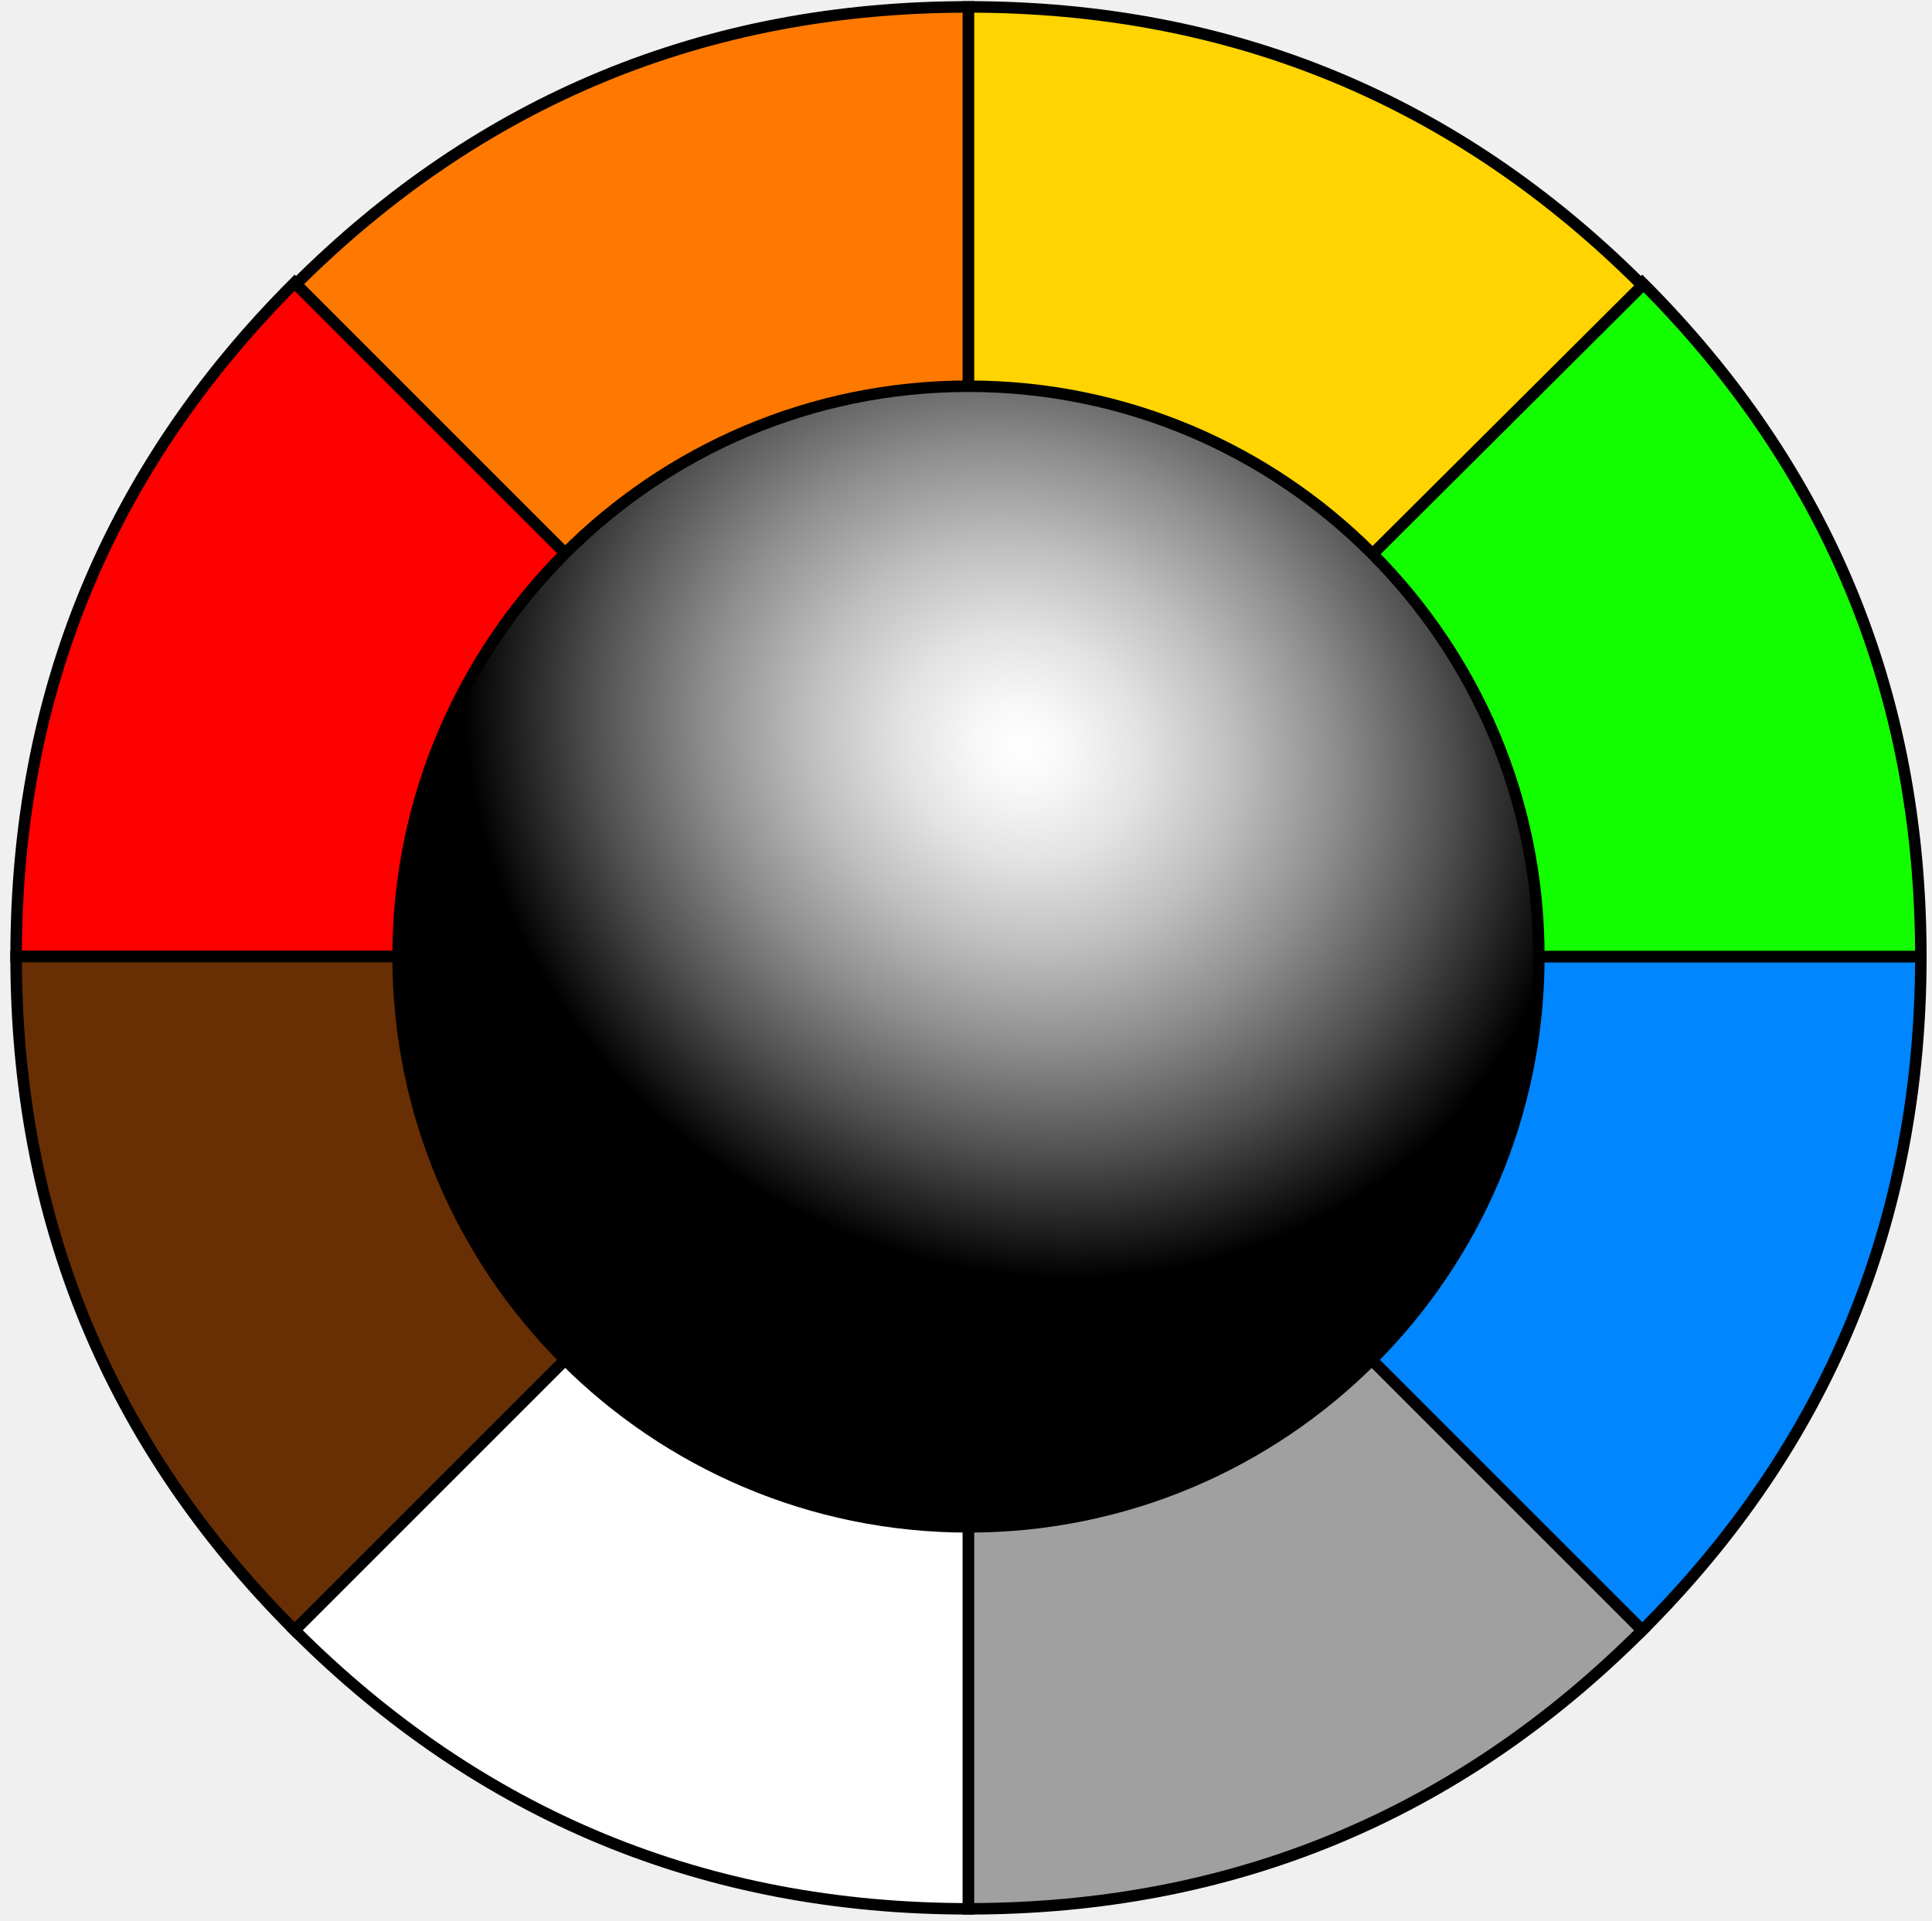
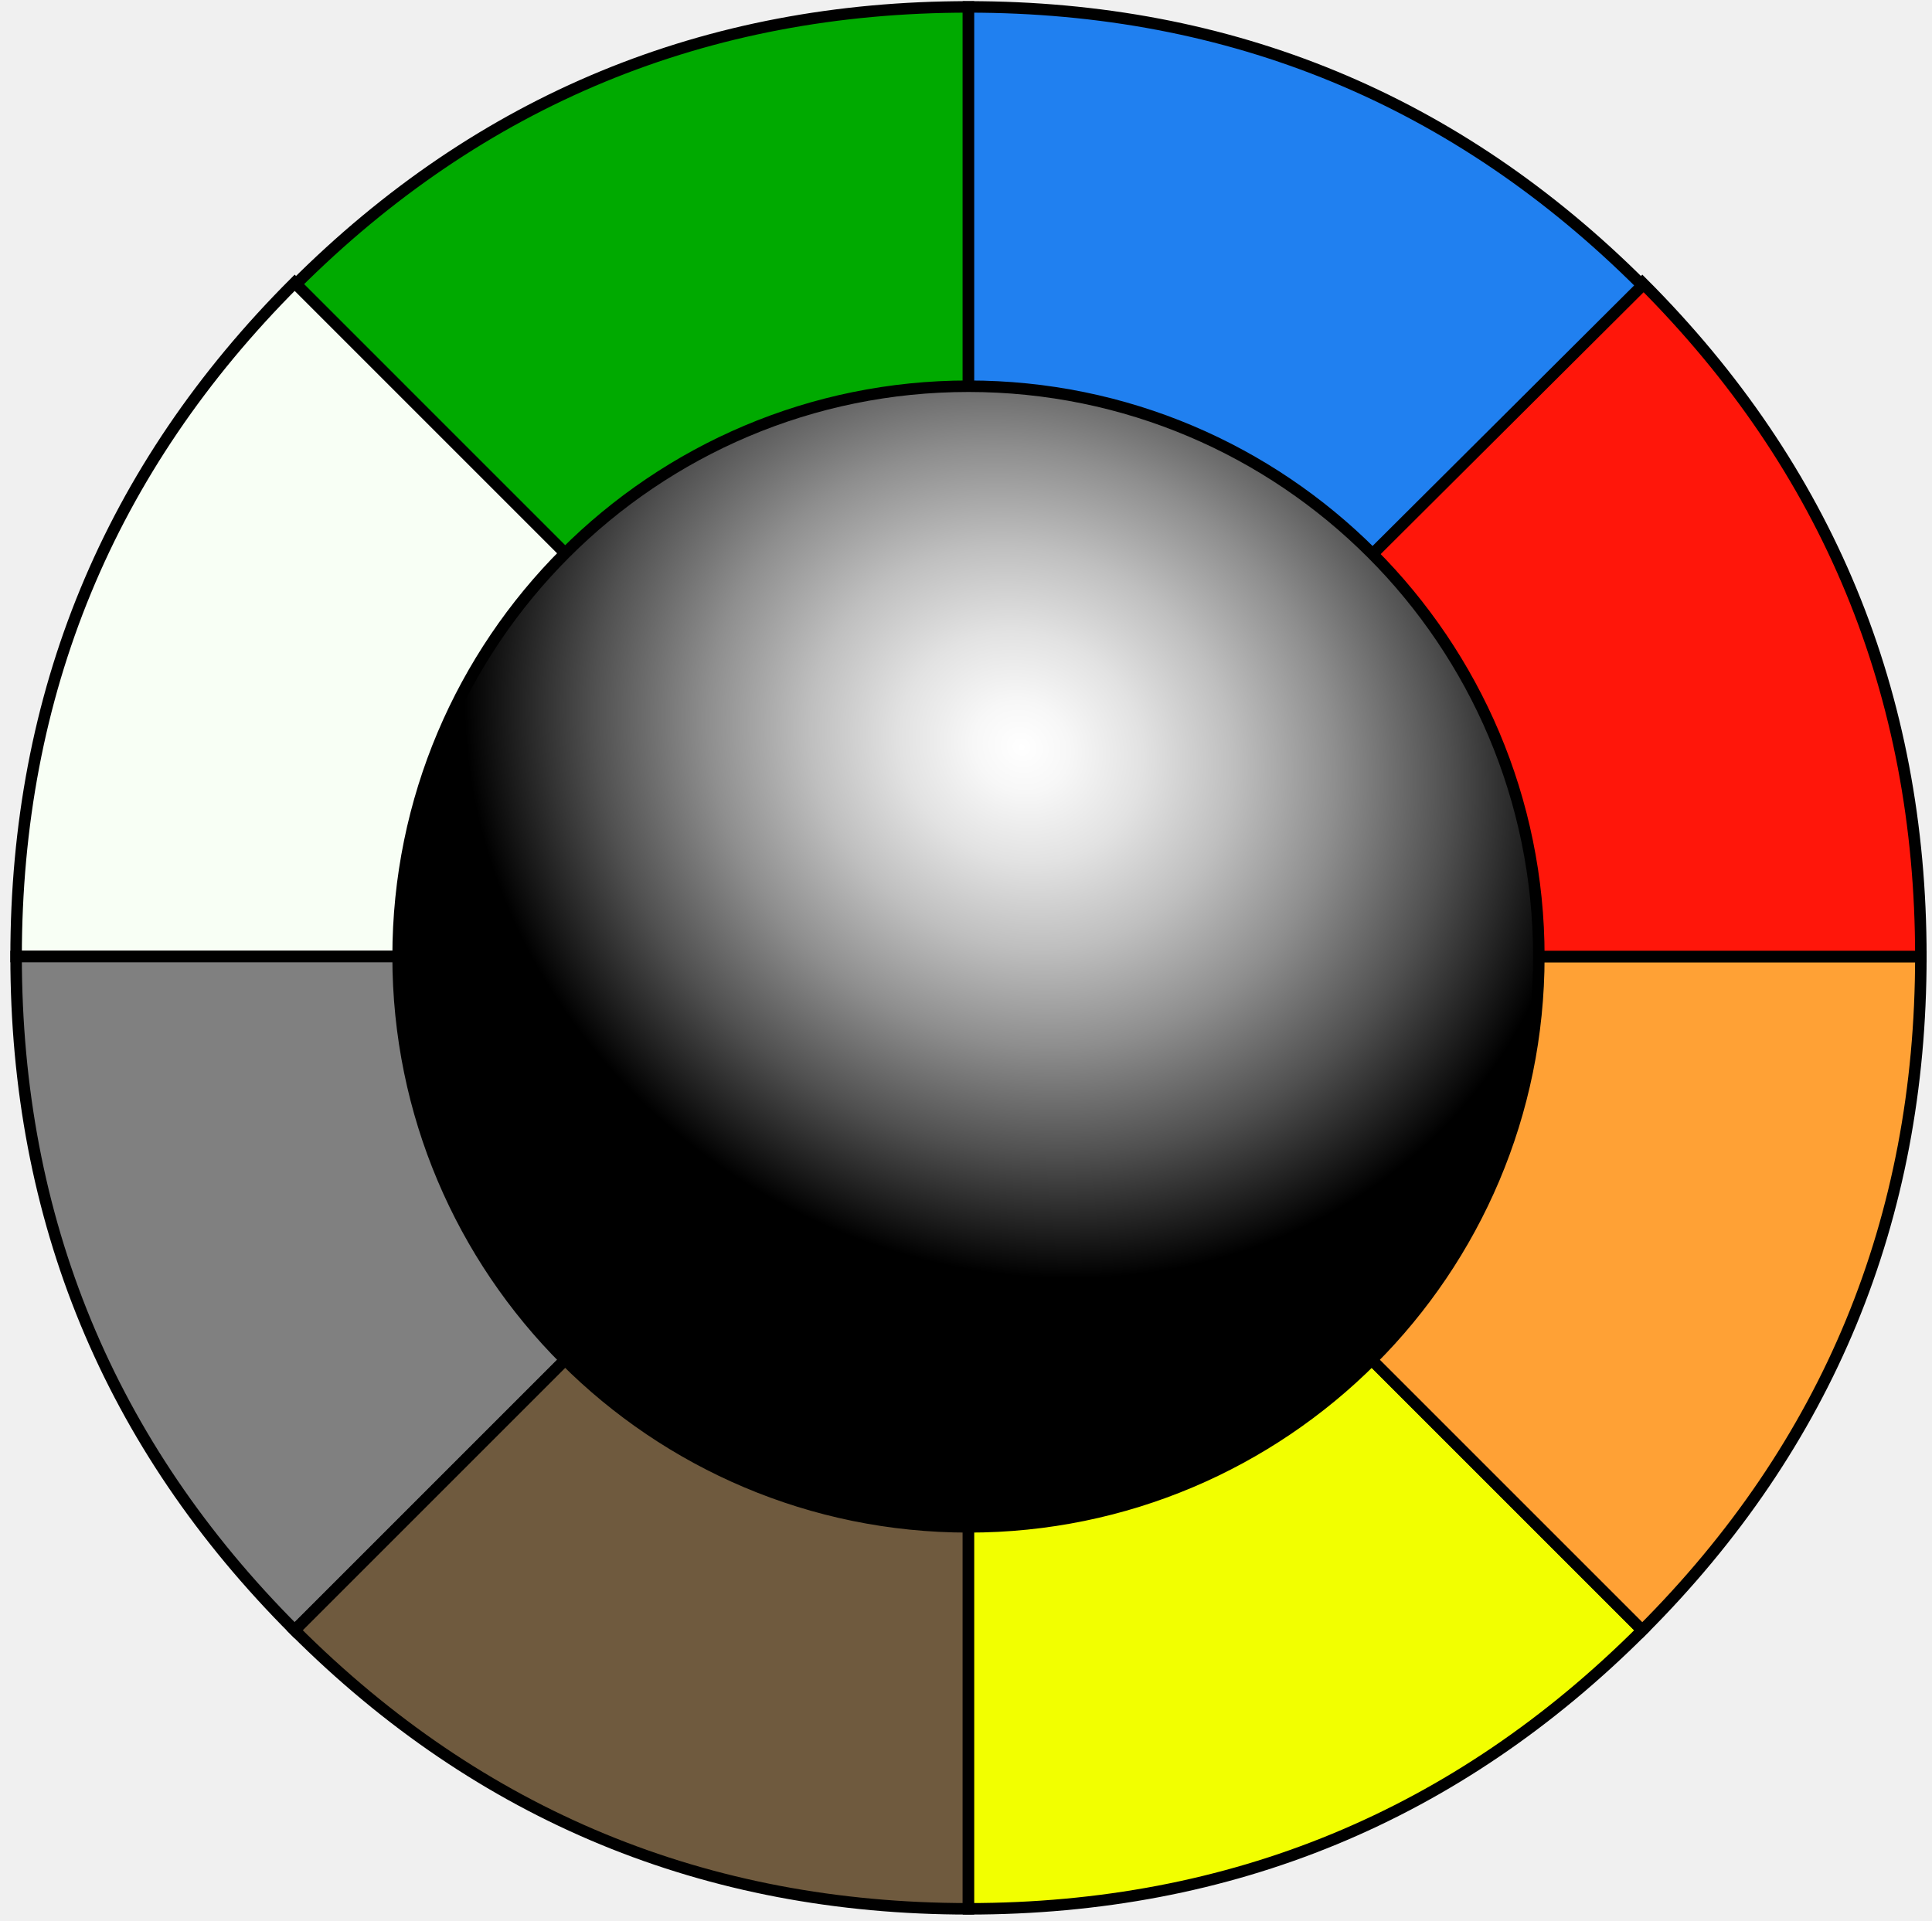
<svg xmlns="http://www.w3.org/2000/svg" width="168" height="167" viewBox="0 0 168 167" fill="none">
-   <path d="M84.215 83.185L25.622 24.822C41.77 8.674 61.378 0.6 84.215 0.6V83.185Z" fill="#FF7900" stroke="black" stroke-miterlimit="10" />
-   <path d="M84.215 83.185H1.4C1.4 60.347 9.474 40.739 25.622 24.591L84.215 83.185Z" fill="#FF0000" stroke="black" stroke-miterlimit="10" />
-   <path d="M84.215 83.185L25.622 141.778C9.474 125.631 1.4 106.022 1.4 83.185H84.215Z" fill="#682F04" stroke="black" stroke-miterlimit="10" />
-   <path d="M84.215 83.185V166C61.378 166 41.77 157.926 25.622 141.778L84.215 83.185Z" fill="white" stroke="black" stroke-miterlimit="10" />
-   <path d="M84.215 83.185L142.809 141.778C126.661 157.926 107.053 166 84.215 166V83.185Z" fill="#A0A0A0" stroke="black" stroke-miterlimit="10" />
-   <path d="M84.215 83.185H167.031C167.031 106.022 158.957 125.631 142.809 141.778L84.215 83.185Z" fill="#0086FF" stroke="black" stroke-miterlimit="10" />
-   <path d="M84.215 83.185L142.809 24.591C158.957 40.739 167.031 60.347 167.031 83.185H84.215Z" fill="#13FF00" stroke="black" stroke-miterlimit="10" />
-   <path d="M84.215 83.185V0.6C107.053 0.6 126.661 8.674 142.809 24.822L84.215 83.185Z" fill="#FFD400" stroke="black" stroke-miterlimit="10" />
+   <path d="M84.215 83.185L25.622 24.822C41.77 8.674 61.378 0.6 84.215 0.6V83.185Z" fill="#0a0" stroke="black" stroke-miterlimit="10" />
+   <path d="M84.215 83.185H1.4C1.4 60.347 9.474 40.739 25.622 24.591L84.215 83.185Z" fill="#F8FFF5" stroke="black" stroke-miterlimit="10" />
+   <path d="M84.215 83.185L25.622 141.778C9.474 125.631 1.4 106.022 1.4 83.185H84.215Z" fill="#808080" stroke="black" stroke-miterlimit="10" />
+   <path d="M84.215 83.185V166C61.378 166 41.77 157.926 25.622 141.778L84.215 83.185Z" fill="#6f5a3e" stroke="black" stroke-miterlimit="10" />
+   <path d="M84.215 83.185L142.809 141.778C126.661 157.926 107.053 166 84.215 166V83.185Z" fill="#F2FF00" stroke="black" stroke-miterlimit="10" />
+   <path d="M84.215 83.185H167.031C167.031 106.022 158.957 125.631 142.809 141.778L84.215 83.185Z" fill="#ffa135" stroke="black" stroke-miterlimit="10" />
+   <path d="M84.215 83.185L142.809 24.591C158.957 40.739 167.031 60.347 167.031 83.185H84.215Z" fill="#FF160A" stroke="black" stroke-miterlimit="10" />
+   <path d="M84.215 83.185V0.6C107.053 0.6 126.661 8.674 142.809 24.822L84.215 83.185Z" fill="#2080f0" stroke="black" stroke-miterlimit="10" />
  <path d="M84.215 132.782C111.607 132.782 133.812 110.576 133.812 83.185C133.812 55.793 111.607 33.588 84.215 33.588C56.824 33.588 34.618 55.793 34.618 83.185C34.618 110.576 56.824 132.782 84.215 132.782Z" fill="url(#paint0_radial)" stroke="black" stroke-miterlimit="10" />
  <defs>
    <radialGradient id="paint0_radial" cx="0" cy="0" r="1" gradientUnits="userSpaceOnUse" gradientTransform="translate(88.8654 65.0644) rotate(-149.999) scale(49.692 44.7228)">
      <stop stop-color="white" />
      <stop offset="0.086" stop-color="#F7F7F7" />
      <stop offset="0.218" stop-color="#E2E2E2" />
      <stop offset="0.379" stop-color="#BFBFBF" />
      <stop offset="0.564" stop-color="#8E8E8E" />
      <stop offset="0.768" stop-color="#505050" />
      <stop offset="0.986" stop-color="#050505" />
      <stop offset="1" />
    </radialGradient>
  </defs>
</svg>
